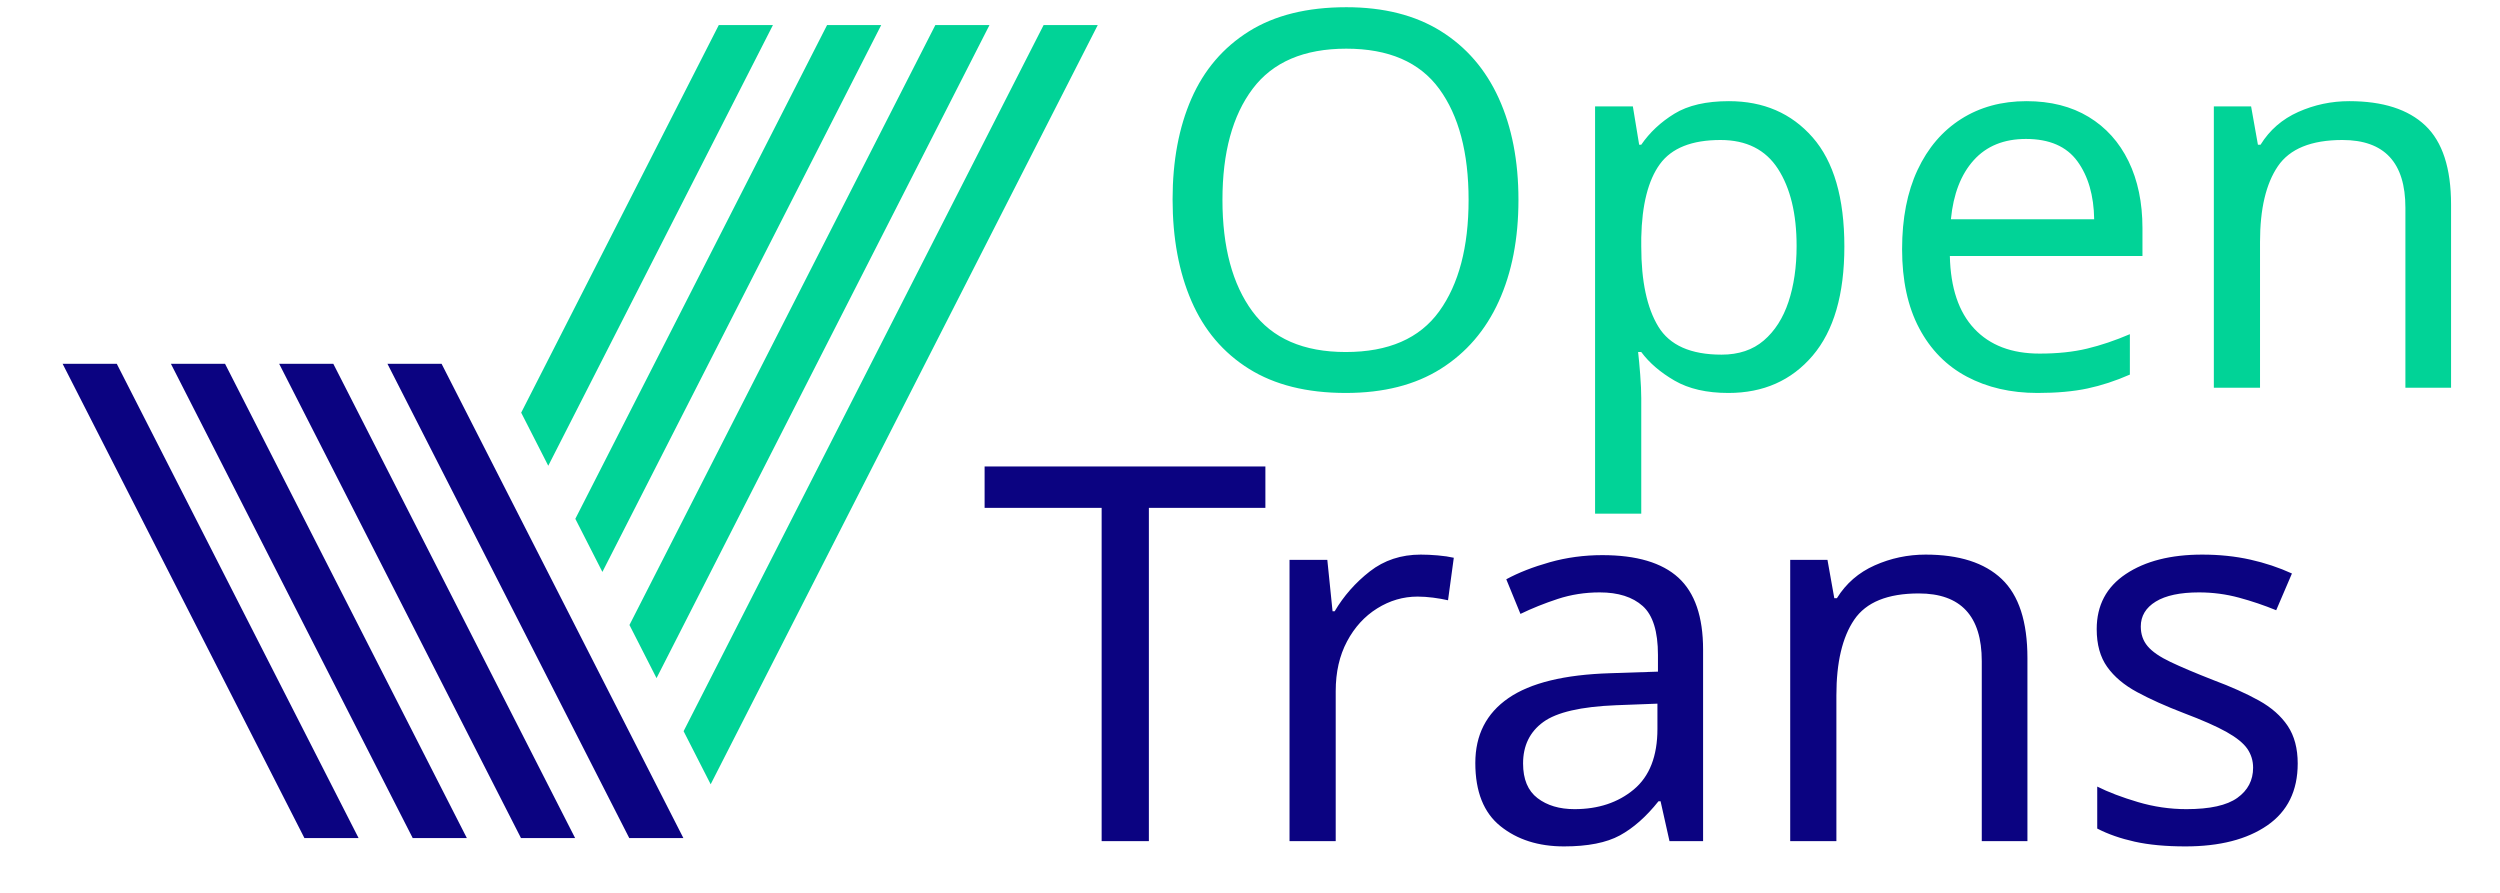
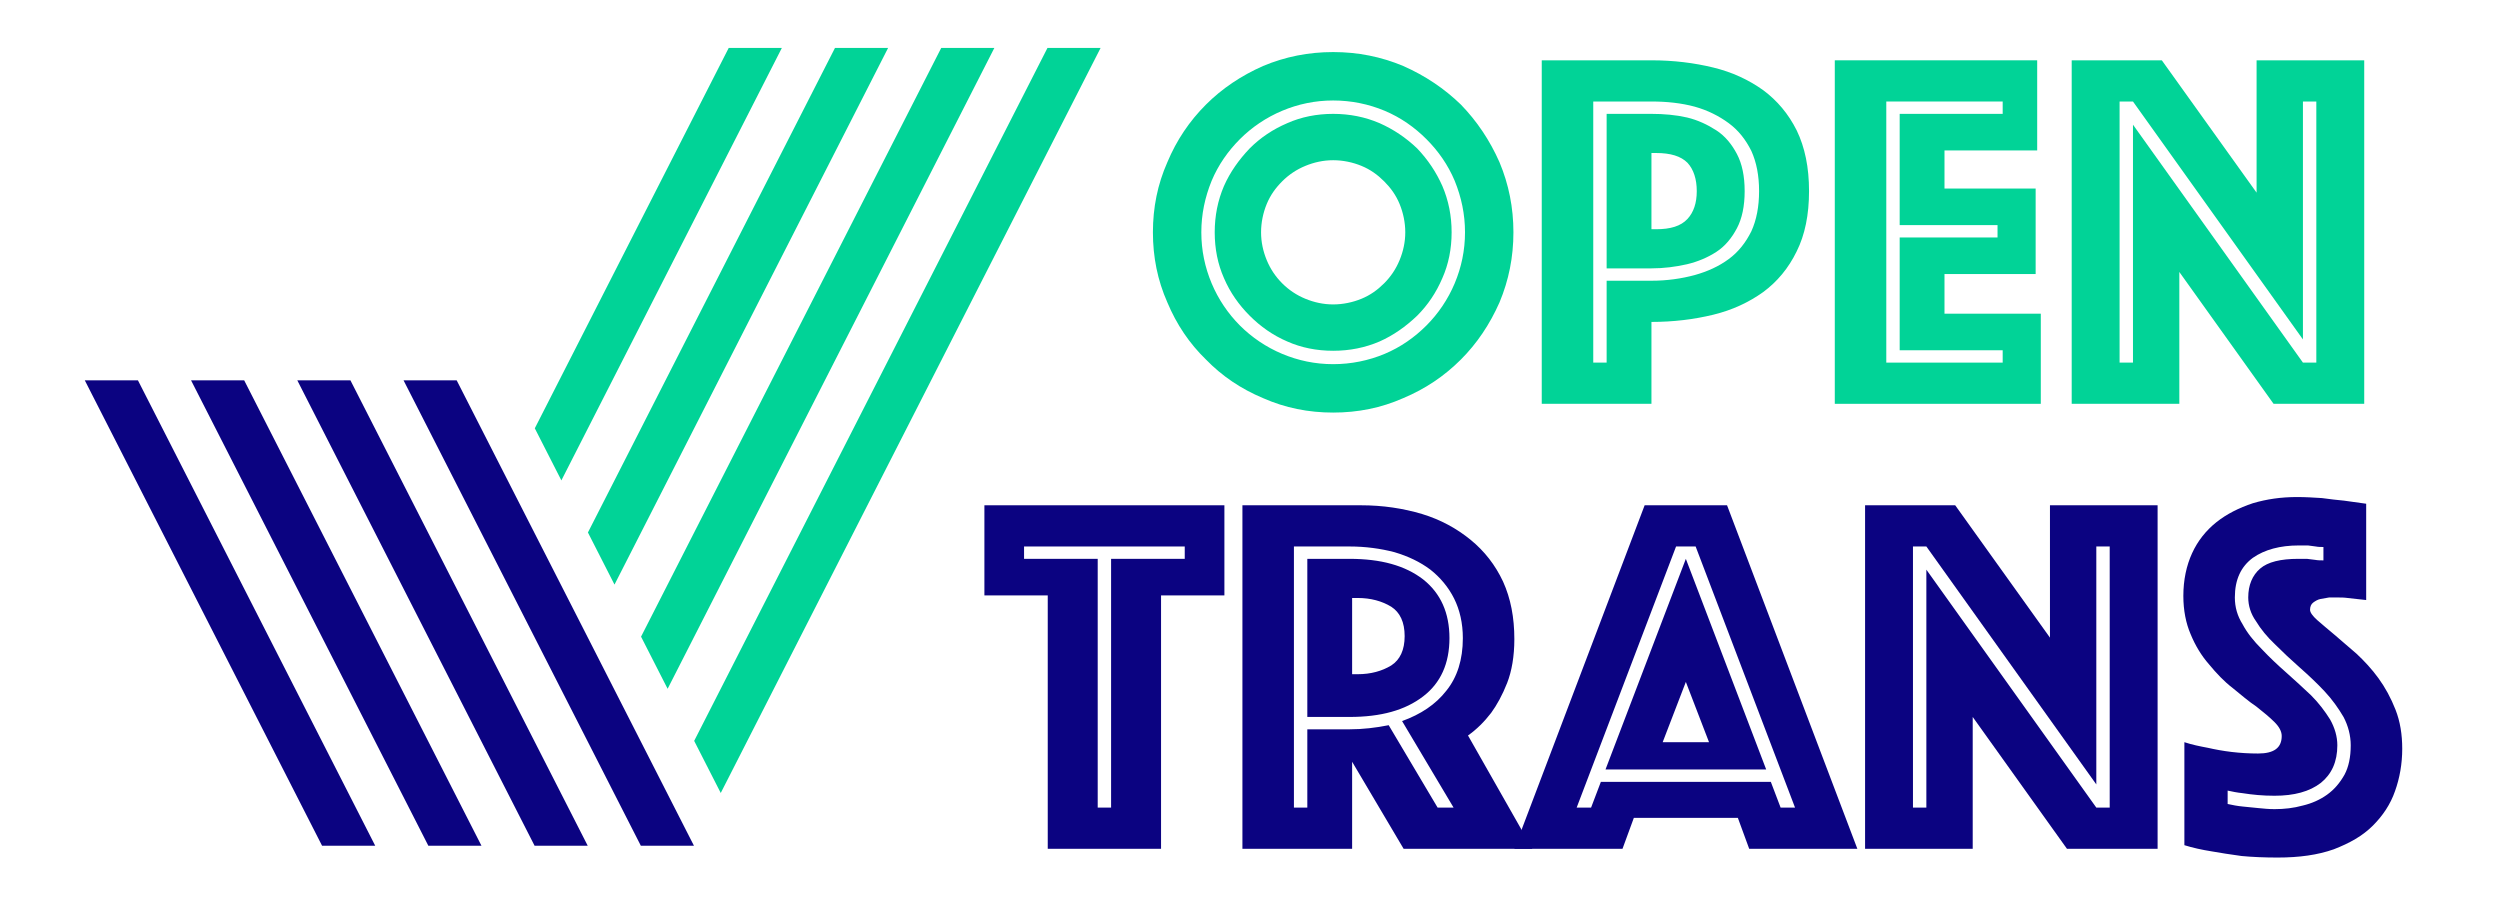
- <svg xmlns="http://www.w3.org/2000/svg" width="100%" height="100%" viewBox="0 0 2481 886" version="1.1" xml:space="preserve" style="fill-rule:evenodd;clip-rule:evenodd;stroke-linejoin:round;stroke-miterlimit:1.414;">
-   <g transform="matrix(1,0,0,1,-1.13687e-13,-722.725)">
-     <g transform="matrix(4.16667,0,0,4.16667,98.4274,-1129.75)">
-       <text x="248.035px" y="536.937px" style="font-family:'Phosphate-Inline', 'Phosphate';font-size:125px;fill:rgb(1,211,151);">Open</text>
-       <text x="209.635px" y="644.937px" style="font-family:'Phosphate-Inline', 'Phosphate';font-size:125px;fill:rgb(11,3,129);">Trans</text>
-     </g>
-     <g transform="matrix(4.47766,0,0,5.07049,-1688.44,-2835.4)">
-       <path d="M456.549,865.753L456.538,865.731L450.537,855.339L402.961,772.935L390.959,772.935L444.536,865.734L444.524,865.753L456.549,865.753Z" style="fill:rgb(11,3,129);fill-rule:nonzero;" />
-     </g>
-     <g transform="matrix(4.47766,0,0,5.07049,-1688.44,-2835.4)">
-       <path d="M504.542,865.753L504.531,865.731L498.53,855.339L492.532,844.951L486.531,834.559L480.534,824.167L474.533,813.775L450.953,772.935L438.955,772.935L468.532,824.167L474.533,834.559L480.534,844.951L486.531,855.339L492.532,865.731L492.517,865.753L504.542,865.753Z" style="fill:rgb(11,3,129);fill-rule:nonzero;" />
-     </g>
-     <g transform="matrix(4.47766,0,0,5.07049,-1688.44,-2835.4)">
-       <path d="M522.526,855.339L516.529,844.951L510.528,834.559L504.531,824.167L498.53,813.775L492.532,803.387L486.531,792.995L474.95,772.935L462.952,772.935L480.53,803.383L492.532,824.167L498.53,834.559L504.531,844.951L510.528,855.339L516.529,865.731L516.513,865.753L528.538,865.753L528.527,865.734L522.526,855.339Z" style="fill:rgb(11,3,129);fill-rule:nonzero;" />
-     </g>
-     <g transform="matrix(4.47766,0,0,5.07049,-1688.44,-2835.4)">
-       <path d="M548.39,706.637L536.388,706.637L492.593,782.498L498.594,792.889L548.39,706.637Z" style="fill:rgb(1,211,151);fill-rule:nonzero;" />
-     </g>
-     <g transform="matrix(4.47766,0,0,5.07049,-1688.44,-2835.4)">
-       <path d="M468.547,865.753L480.546,865.753L480.534,865.731L474.533,855.339L468.536,844.951L462.535,834.559L426.957,772.935L414.959,772.935L456.534,844.947L468.536,865.731L468.521,865.753L468.547,865.753Z" style="fill:rgb(11,3,129);fill-rule:nonzero;" />
-     </g>
-     <g transform="matrix(4.47766,0,0,5.07049,-1688.44,-2835.4)">
-       <path d="M510.592,813.669L572.386,706.637L560.388,706.637L504.591,803.277L504.656,803.387L510.592,813.669Z" style="fill:rgb(1,211,151);fill-rule:nonzero;" />
-     </g>
-     <g transform="matrix(4.47766,0,0,5.07049,-1688.44,-2835.4)">
-       <path d="M522.59,834.453L596.383,706.637L584.385,706.637L516.589,824.057L516.654,824.167L522.59,834.453Z" style="fill:rgb(1,211,151);fill-rule:nonzero;" />
-     </g>
-     <g transform="matrix(4.47766,0,0,5.07049,-1688.44,-2835.4)">
-       <path d="M620.379,706.637L608.381,706.637L528.588,844.841L528.652,844.951L534.589,855.233L620.379,706.637Z" style="fill:rgb(1,211,151);fill-rule:nonzero;" />
+ <svg xmlns="http://www.w3.org/2000/svg" width="100%" height="100%" viewBox="0 0 3371 1245" version="1.1" xml:space="preserve" style="fill-rule:evenodd;clip-rule:evenodd;stroke-linejoin:round;stroke-miterlimit:1.414;">
+   <g transform="matrix(1.33333,0,0,1.33333,31.4961,31.4961)">
+     <g transform="matrix(1,0,0,1,-1.13687e-13,-722.725)">
+       <g transform="matrix(1.8098,0,0,4.32649,592.508,-1202.24)">
+         <g transform="matrix(287.785,0,0,120.382,298.042,533.857)">
+           <path d="M0.02,-0.333C0.02,-0.381 0.029,-0.426 0.048,-0.469C0.066,-0.512 0.091,-0.549 0.123,-0.581C0.154,-0.612 0.191,-0.637 0.234,-0.656C0.277,-0.674 0.322,-0.683 0.37,-0.683C0.418,-0.683 0.463,-0.674 0.506,-0.656C0.549,-0.637 0.586,-0.612 0.618,-0.581C0.649,-0.549 0.674,-0.512 0.693,-0.469C0.711,-0.426 0.72,-0.381 0.72,-0.333C0.72,-0.285 0.711,-0.24 0.693,-0.197C0.674,-0.154 0.649,-0.117 0.618,-0.086C0.586,-0.054 0.549,-0.029 0.506,-0.011C0.463,0.008 0.418,0.017 0.37,0.017C0.322,0.017 0.277,0.008 0.234,-0.011C0.191,-0.029 0.154,-0.054 0.123,-0.086C0.091,-0.117 0.066,-0.154 0.048,-0.197C0.029,-0.24 0.02,-0.285 0.02,-0.333ZM0.114,-0.333C0.114,-0.298 0.121,-0.265 0.134,-0.234C0.147,-0.203 0.166,-0.175 0.189,-0.152C0.212,-0.129 0.24,-0.11 0.271,-0.097C0.302,-0.084 0.335,-0.077 0.37,-0.077C0.405,-0.077 0.439,-0.084 0.47,-0.097C0.501,-0.11 0.528,-0.129 0.551,-0.152C0.574,-0.175 0.593,-0.203 0.606,-0.234C0.619,-0.265 0.626,-0.298 0.626,-0.333C0.626,-0.368 0.619,-0.401 0.606,-0.433C0.593,-0.464 0.574,-0.491 0.551,-0.514C0.528,-0.537 0.501,-0.556 0.47,-0.569C0.439,-0.582 0.405,-0.589 0.37,-0.589C0.335,-0.589 0.302,-0.582 0.271,-0.569C0.24,-0.556 0.212,-0.537 0.189,-0.514C0.166,-0.491 0.147,-0.464 0.134,-0.433C0.121,-0.401 0.114,-0.368 0.114,-0.333ZM0.23,-0.333C0.23,-0.314 0.234,-0.296 0.241,-0.279C0.248,-0.262 0.258,-0.247 0.271,-0.234C0.284,-0.221 0.299,-0.211 0.316,-0.204C0.333,-0.197 0.351,-0.193 0.37,-0.193C0.389,-0.193 0.408,-0.197 0.425,-0.204C0.442,-0.211 0.456,-0.221 0.469,-0.234C0.482,-0.247 0.492,-0.262 0.499,-0.279C0.506,-0.296 0.51,-0.314 0.51,-0.333C0.51,-0.352 0.506,-0.371 0.499,-0.388C0.492,-0.405 0.482,-0.419 0.469,-0.432C0.456,-0.445 0.442,-0.455 0.425,-0.462C0.408,-0.469 0.389,-0.473 0.37,-0.473C0.351,-0.473 0.333,-0.469 0.316,-0.462C0.299,-0.455 0.284,-0.445 0.271,-0.432C0.258,-0.419 0.248,-0.405 0.241,-0.388C0.234,-0.371 0.23,-0.352 0.23,-0.333ZM0.37,-0.103C0.338,-0.103 0.308,-0.109 0.281,-0.121C0.253,-0.133 0.229,-0.15 0.208,-0.171C0.187,-0.192 0.17,-0.216 0.158,-0.244C0.146,-0.271 0.14,-0.301 0.14,-0.333C0.14,-0.365 0.146,-0.395 0.158,-0.423C0.17,-0.45 0.187,-0.474 0.208,-0.496C0.229,-0.517 0.253,-0.533 0.281,-0.545C0.308,-0.557 0.338,-0.563 0.37,-0.563C0.402,-0.563 0.432,-0.557 0.46,-0.545C0.487,-0.533 0.511,-0.517 0.533,-0.496C0.554,-0.474 0.57,-0.45 0.582,-0.423C0.594,-0.395 0.6,-0.365 0.6,-0.333C0.6,-0.301 0.594,-0.271 0.582,-0.244C0.57,-0.216 0.554,-0.192 0.533,-0.171C0.511,-0.15 0.487,-0.133 0.46,-0.121C0.432,-0.109 0.402,-0.103 0.37,-0.103Z" style="fill:rgb(1,211,151);fill-rule:nonzero;" />
+         </g>
+         <g transform="matrix(287.785,0,0,120.382,511.003,533.857)">
+           <path d="M0.554,-0.413C0.554,-0.367 0.546,-0.328 0.53,-0.296C0.514,-0.263 0.492,-0.237 0.465,-0.217C0.437,-0.197 0.405,-0.182 0.368,-0.173C0.331,-0.164 0.291,-0.159 0.248,-0.159L0.248,0L0.035,0L0.035,-0.667L0.248,-0.667C0.291,-0.667 0.331,-0.662 0.368,-0.653C0.405,-0.644 0.437,-0.629 0.465,-0.609C0.492,-0.589 0.514,-0.563 0.53,-0.531C0.546,-0.498 0.554,-0.459 0.554,-0.413ZM0.457,-0.413C0.457,-0.443 0.452,-0.469 0.442,-0.491C0.431,-0.513 0.417,-0.531 0.398,-0.545C0.379,-0.559 0.357,-0.57 0.332,-0.577C0.306,-0.584 0.278,-0.587 0.248,-0.587L0.135,-0.587L0.135,-0.08L0.161,-0.08L0.161,-0.239L0.248,-0.239C0.278,-0.239 0.306,-0.243 0.332,-0.25C0.357,-0.257 0.379,-0.267 0.398,-0.281C0.417,-0.295 0.431,-0.313 0.442,-0.335C0.452,-0.357 0.457,-0.383 0.457,-0.413ZM0.429,-0.413C0.429,-0.384 0.424,-0.36 0.414,-0.341C0.404,-0.322 0.391,-0.306 0.374,-0.295C0.357,-0.284 0.338,-0.276 0.317,-0.271C0.295,-0.266 0.272,-0.263 0.248,-0.263L0.161,-0.263L0.161,-0.563L0.248,-0.563C0.272,-0.563 0.295,-0.561 0.317,-0.556C0.338,-0.551 0.357,-0.542 0.374,-0.531C0.391,-0.52 0.404,-0.504 0.414,-0.485C0.424,-0.466 0.429,-0.442 0.429,-0.413ZM0.248,-0.339L0.257,-0.339C0.285,-0.339 0.305,-0.345 0.318,-0.359C0.33,-0.372 0.336,-0.39 0.336,-0.413C0.336,-0.436 0.33,-0.455 0.318,-0.468C0.305,-0.481 0.285,-0.487 0.257,-0.487L0.248,-0.487L0.248,-0.339Z" style="fill:rgb(1,211,151);fill-rule:nonzero;" />
+         </g>
+         <g transform="matrix(287.785,0,0,120.382,674.753,533.857)">
+           <path d="M0.035,-0.667L0.428,-0.667L0.428,-0.492L0.248,-0.492L0.248,-0.418L0.425,-0.418L0.425,-0.252L0.248,-0.252L0.248,-0.175L0.435,-0.175L0.435,0L0.035,0L0.035,-0.667ZM0.361,-0.08L0.361,-0.104L0.161,-0.104L0.161,-0.323L0.351,-0.323L0.351,-0.347L0.161,-0.347L0.161,-0.563L0.361,-0.563L0.361,-0.587L0.135,-0.587L0.135,-0.08L0.361,-0.08Z" style="fill:rgb(1,211,151);fill-rule:nonzero;" />
+         </g>
+         <g transform="matrix(287.785,0,0,120.382,807.134,533.857)">
+           <path d="M0.035,-0.667L0.21,-0.667L0.394,-0.41L0.394,-0.667L0.603,-0.667L0.603,0L0.427,0L0.244,-0.256L0.244,0L0.035,0L0.035,-0.667ZM0.154,-0.08L0.154,-0.542L0.484,-0.08L0.51,-0.08L0.51,-0.587L0.484,-0.587L0.484,-0.125L0.154,-0.587L0.128,-0.587L0.128,-0.08L0.154,-0.08Z" style="fill:rgb(1,211,151);fill-rule:nonzero;" />
+         </g>
+         <g transform="matrix(287.785,0,0,120.382,209.635,637.868)">
+           <path d="M0.123,-0.492L0,-0.492L0,-0.667L0.466,-0.667L0.466,-0.492L0.343,-0.492L0.343,0L0.123,0L0.123,-0.492ZM0.246,-0.08L0.246,-0.563L0.389,-0.563L0.389,-0.587L0.077,-0.587L0.077,-0.563L0.22,-0.563L0.22,-0.08L0.246,-0.08Z" style="fill:rgb(11,3,129);fill-rule:nonzero;" />
+         </g>
+         <g transform="matrix(287.785,0,0,120.382,343.743,637.868)">
+           <path d="M0.243,-0.232C0.269,-0.232 0.294,-0.235 0.319,-0.24L0.414,-0.08L0.445,-0.08L0.345,-0.248C0.381,-0.261 0.41,-0.28 0.431,-0.307C0.452,-0.333 0.463,-0.367 0.463,-0.409C0.463,-0.438 0.457,-0.464 0.446,-0.486C0.435,-0.508 0.419,-0.527 0.4,-0.542C0.38,-0.557 0.357,-0.568 0.33,-0.576C0.303,-0.583 0.274,-0.587 0.243,-0.587L0.135,-0.587L0.135,-0.08L0.161,-0.08L0.161,-0.232L0.243,-0.232ZM0.161,-0.256L0.161,-0.563L0.243,-0.563C0.304,-0.563 0.351,-0.55 0.386,-0.523C0.42,-0.496 0.437,-0.458 0.437,-0.409C0.437,-0.36 0.42,-0.322 0.386,-0.296C0.351,-0.269 0.304,-0.256 0.243,-0.256L0.161,-0.256ZM0.035,-0.667L0.265,-0.667C0.308,-0.667 0.347,-0.661 0.384,-0.65C0.42,-0.639 0.451,-0.622 0.478,-0.6C0.505,-0.578 0.526,-0.551 0.541,-0.519C0.556,-0.486 0.563,-0.449 0.563,-0.407C0.563,-0.374 0.558,-0.345 0.549,-0.322C0.54,-0.299 0.529,-0.279 0.518,-0.264C0.505,-0.247 0.49,-0.232 0.473,-0.22L0.598,0L0.348,0L0.248,-0.169L0.248,0L0.035,0L0.035,-0.667ZM0.248,-0.339L0.259,-0.339C0.284,-0.339 0.306,-0.345 0.324,-0.356C0.341,-0.367 0.35,-0.386 0.35,-0.413C0.35,-0.44 0.341,-0.459 0.324,-0.47C0.306,-0.481 0.284,-0.487 0.259,-0.487L0.248,-0.487L0.248,-0.339Z" style="fill:rgb(11,3,129);fill-rule:nonzero;" />
+         </g>
+         <g transform="matrix(287.785,0,0,120.382,511.521,637.868)">
+           <path d="M0.233,-0.667L0.393,-0.667L0.646,0L0.436,0L0.414,-0.06L0.212,-0.06L0.19,0L-0.02,0L0.233,-0.667ZM0.358,-0.207L0.313,-0.324L0.268,-0.207L0.358,-0.207ZM0.129,-0.08L0.148,-0.13L0.478,-0.13L0.497,-0.08L0.525,-0.08L0.332,-0.587L0.294,-0.587L0.101,-0.08L0.129,-0.08ZM0.313,-0.563L0.469,-0.154L0.157,-0.154L0.313,-0.563Z" style="fill:rgb(11,3,129);fill-rule:nonzero;" />
+         </g>
+         <g transform="matrix(287.785,0,0,120.382,691.675,637.868)">
+           <path d="M0.035,-0.667L0.21,-0.667L0.394,-0.41L0.394,-0.667L0.603,-0.667L0.603,0L0.427,0L0.244,-0.256L0.244,0L0.035,0L0.035,-0.667ZM0.154,-0.08L0.154,-0.542L0.484,-0.08L0.51,-0.08L0.51,-0.587L0.484,-0.587L0.484,-0.125L0.154,-0.587L0.128,-0.587L0.128,-0.08L0.154,-0.08Z" style="fill:rgb(11,3,129);fill-rule:nonzero;" />
+         </g>
+         <g transform="matrix(287.785,0,0,120.382,875.281,637.868)">
+           <path d="M0.101,-0.087C0.11,-0.085 0.12,-0.083 0.131,-0.082C0.14,-0.081 0.15,-0.08 0.161,-0.079C0.171,-0.078 0.181,-0.077 0.192,-0.077C0.211,-0.077 0.229,-0.079 0.247,-0.084C0.264,-0.088 0.28,-0.095 0.294,-0.105C0.308,-0.115 0.319,-0.128 0.328,-0.144C0.336,-0.159 0.34,-0.178 0.34,-0.201C0.34,-0.22 0.335,-0.239 0.326,-0.256C0.316,-0.273 0.304,-0.29 0.289,-0.306C0.274,-0.322 0.258,-0.337 0.241,-0.352C0.224,-0.367 0.208,-0.382 0.193,-0.397C0.178,-0.411 0.165,-0.427 0.156,-0.442C0.146,-0.456 0.141,-0.472 0.141,-0.488C0.141,-0.512 0.149,-0.531 0.164,-0.544C0.179,-0.557 0.204,-0.563 0.238,-0.563C0.243,-0.563 0.249,-0.563 0.255,-0.563C0.26,-0.562 0.266,-0.562 0.271,-0.561C0.276,-0.56 0.282,-0.56 0.287,-0.56L0.287,-0.586C0.282,-0.586 0.277,-0.586 0.272,-0.587C0.267,-0.588 0.262,-0.588 0.257,-0.589C0.251,-0.589 0.245,-0.589 0.239,-0.589C0.203,-0.589 0.173,-0.581 0.15,-0.565C0.127,-0.548 0.115,-0.523 0.115,-0.488C0.115,-0.469 0.12,-0.452 0.13,-0.436C0.139,-0.419 0.152,-0.403 0.167,-0.388C0.182,-0.372 0.198,-0.357 0.215,-0.342C0.232,-0.327 0.247,-0.313 0.263,-0.298C0.278,-0.283 0.29,-0.267 0.3,-0.251C0.309,-0.235 0.314,-0.218 0.314,-0.201C0.314,-0.169 0.303,-0.145 0.282,-0.128C0.26,-0.111 0.23,-0.103 0.192,-0.103C0.169,-0.103 0.149,-0.105 0.13,-0.108C0.12,-0.109 0.11,-0.111 0.101,-0.113L0.101,-0.087ZM0.017,-0.207C0.032,-0.202 0.047,-0.199 0.063,-0.196C0.076,-0.193 0.092,-0.19 0.109,-0.188C0.126,-0.186 0.143,-0.185 0.16,-0.185C0.191,-0.185 0.206,-0.196 0.206,-0.219C0.206,-0.228 0.201,-0.237 0.192,-0.246C0.183,-0.255 0.171,-0.265 0.157,-0.276C0.142,-0.286 0.127,-0.299 0.111,-0.312C0.094,-0.325 0.079,-0.341 0.065,-0.358C0.05,-0.375 0.038,-0.395 0.029,-0.417C0.02,-0.438 0.015,-0.463 0.015,-0.491C0.015,-0.522 0.021,-0.55 0.032,-0.574C0.043,-0.598 0.059,-0.618 0.079,-0.634C0.099,-0.65 0.123,-0.662 0.15,-0.671C0.177,-0.679 0.205,-0.683 0.236,-0.683C0.252,-0.683 0.268,-0.682 0.284,-0.681C0.3,-0.679 0.314,-0.677 0.327,-0.676C0.342,-0.674 0.356,-0.672 0.37,-0.67L0.37,-0.483L0.334,-0.487C0.327,-0.488 0.32,-0.488 0.313,-0.488C0.309,-0.488 0.304,-0.488 0.298,-0.488C0.292,-0.487 0.286,-0.486 0.281,-0.485C0.276,-0.484 0.271,-0.481 0.267,-0.478C0.263,-0.475 0.261,-0.47 0.261,-0.464C0.261,-0.459 0.266,-0.452 0.275,-0.444C0.284,-0.436 0.295,-0.427 0.308,-0.416C0.321,-0.405 0.335,-0.393 0.351,-0.379C0.366,-0.365 0.381,-0.349 0.394,-0.331C0.407,-0.313 0.418,-0.293 0.427,-0.27C0.436,-0.247 0.44,-0.222 0.44,-0.194C0.44,-0.165 0.435,-0.137 0.426,-0.112C0.417,-0.086 0.402,-0.064 0.383,-0.045C0.363,-0.025 0.338,-0.011 0.307,0.001C0.276,0.012 0.24,0.017 0.198,0.017C0.173,0.017 0.149,0.016 0.128,0.014C0.106,0.011 0.087,0.008 0.07,0.005C0.051,0.002 0.033,-0.002 0.017,-0.007L0.017,-0.207Z" style="fill:rgb(11,3,129);fill-rule:nonzero;" />
+         </g>
+       </g>
+       <g transform="matrix(4.47766,0,0,5.07049,-1688.44,-2835.4)">
+         <path d="M456.549,865.753L456.538,865.731L450.537,855.339L402.961,772.935L390.959,772.935L444.536,865.734L444.524,865.753L456.549,865.753Z" style="fill:rgb(11,3,129);fill-rule:nonzero;" />
+       </g>
+       <g transform="matrix(4.47766,0,0,5.07049,-1688.44,-2835.4)">
+         <path d="M504.542,865.753L504.531,865.731L498.53,855.339L492.532,844.951L486.531,834.559L480.534,824.167L474.533,813.775L450.953,772.935L438.955,772.935L468.532,824.167L474.533,834.559L480.534,844.951L486.531,855.339L492.532,865.731L492.517,865.753L504.542,865.753Z" style="fill:rgb(11,3,129);fill-rule:nonzero;" />
+       </g>
+       <g transform="matrix(4.47766,0,0,5.07049,-1688.44,-2835.4)">
+         <path d="M522.526,855.339L516.529,844.951L510.528,834.559L504.531,824.167L498.53,813.775L492.532,803.387L486.531,792.995L474.95,772.935L462.952,772.935L480.53,803.383L492.532,824.167L498.53,834.559L504.531,844.951L510.528,855.339L516.529,865.731L516.513,865.753L528.538,865.753L528.527,865.734L522.526,855.339Z" style="fill:rgb(11,3,129);fill-rule:nonzero;" />
+       </g>
+       <g transform="matrix(4.47766,0,0,5.07049,-1688.44,-2835.4)">
+         <path d="M548.39,706.637L536.388,706.637L492.593,782.498L498.594,792.889L548.39,706.637Z" style="fill:rgb(1,211,151);fill-rule:nonzero;" />
+       </g>
+       <g transform="matrix(4.47766,0,0,5.07049,-1688.44,-2835.4)">
+         <path d="M468.547,865.753L480.546,865.753L480.534,865.731L474.533,855.339L468.536,844.951L462.535,834.559L426.957,772.935L414.959,772.935L456.534,844.947L468.536,865.731L468.521,865.753L468.547,865.753Z" style="fill:rgb(11,3,129);fill-rule:nonzero;" />
+       </g>
+       <g transform="matrix(4.47766,0,0,5.07049,-1688.44,-2835.4)">
+         <path d="M510.592,813.669L572.386,706.637L560.388,706.637L504.591,803.277L504.656,803.387L510.592,813.669Z" style="fill:rgb(1,211,151);fill-rule:nonzero;" />
+       </g>
+       <g transform="matrix(4.47766,0,0,5.07049,-1688.44,-2835.4)">
+         <path d="M522.59,834.453L596.383,706.637L584.385,706.637L516.589,824.057L516.654,824.167L522.59,834.453Z" style="fill:rgb(1,211,151);fill-rule:nonzero;" />
+       </g>
+       <g transform="matrix(4.47766,0,0,5.07049,-1688.44,-2835.4)">
+         <path d="M620.379,706.637L608.381,706.637L528.588,844.841L528.652,844.951L534.589,855.233L620.379,706.637Z" style="fill:rgb(1,211,151);fill-rule:nonzero;" />
+       </g>
    </g>
  </g>
</svg>
